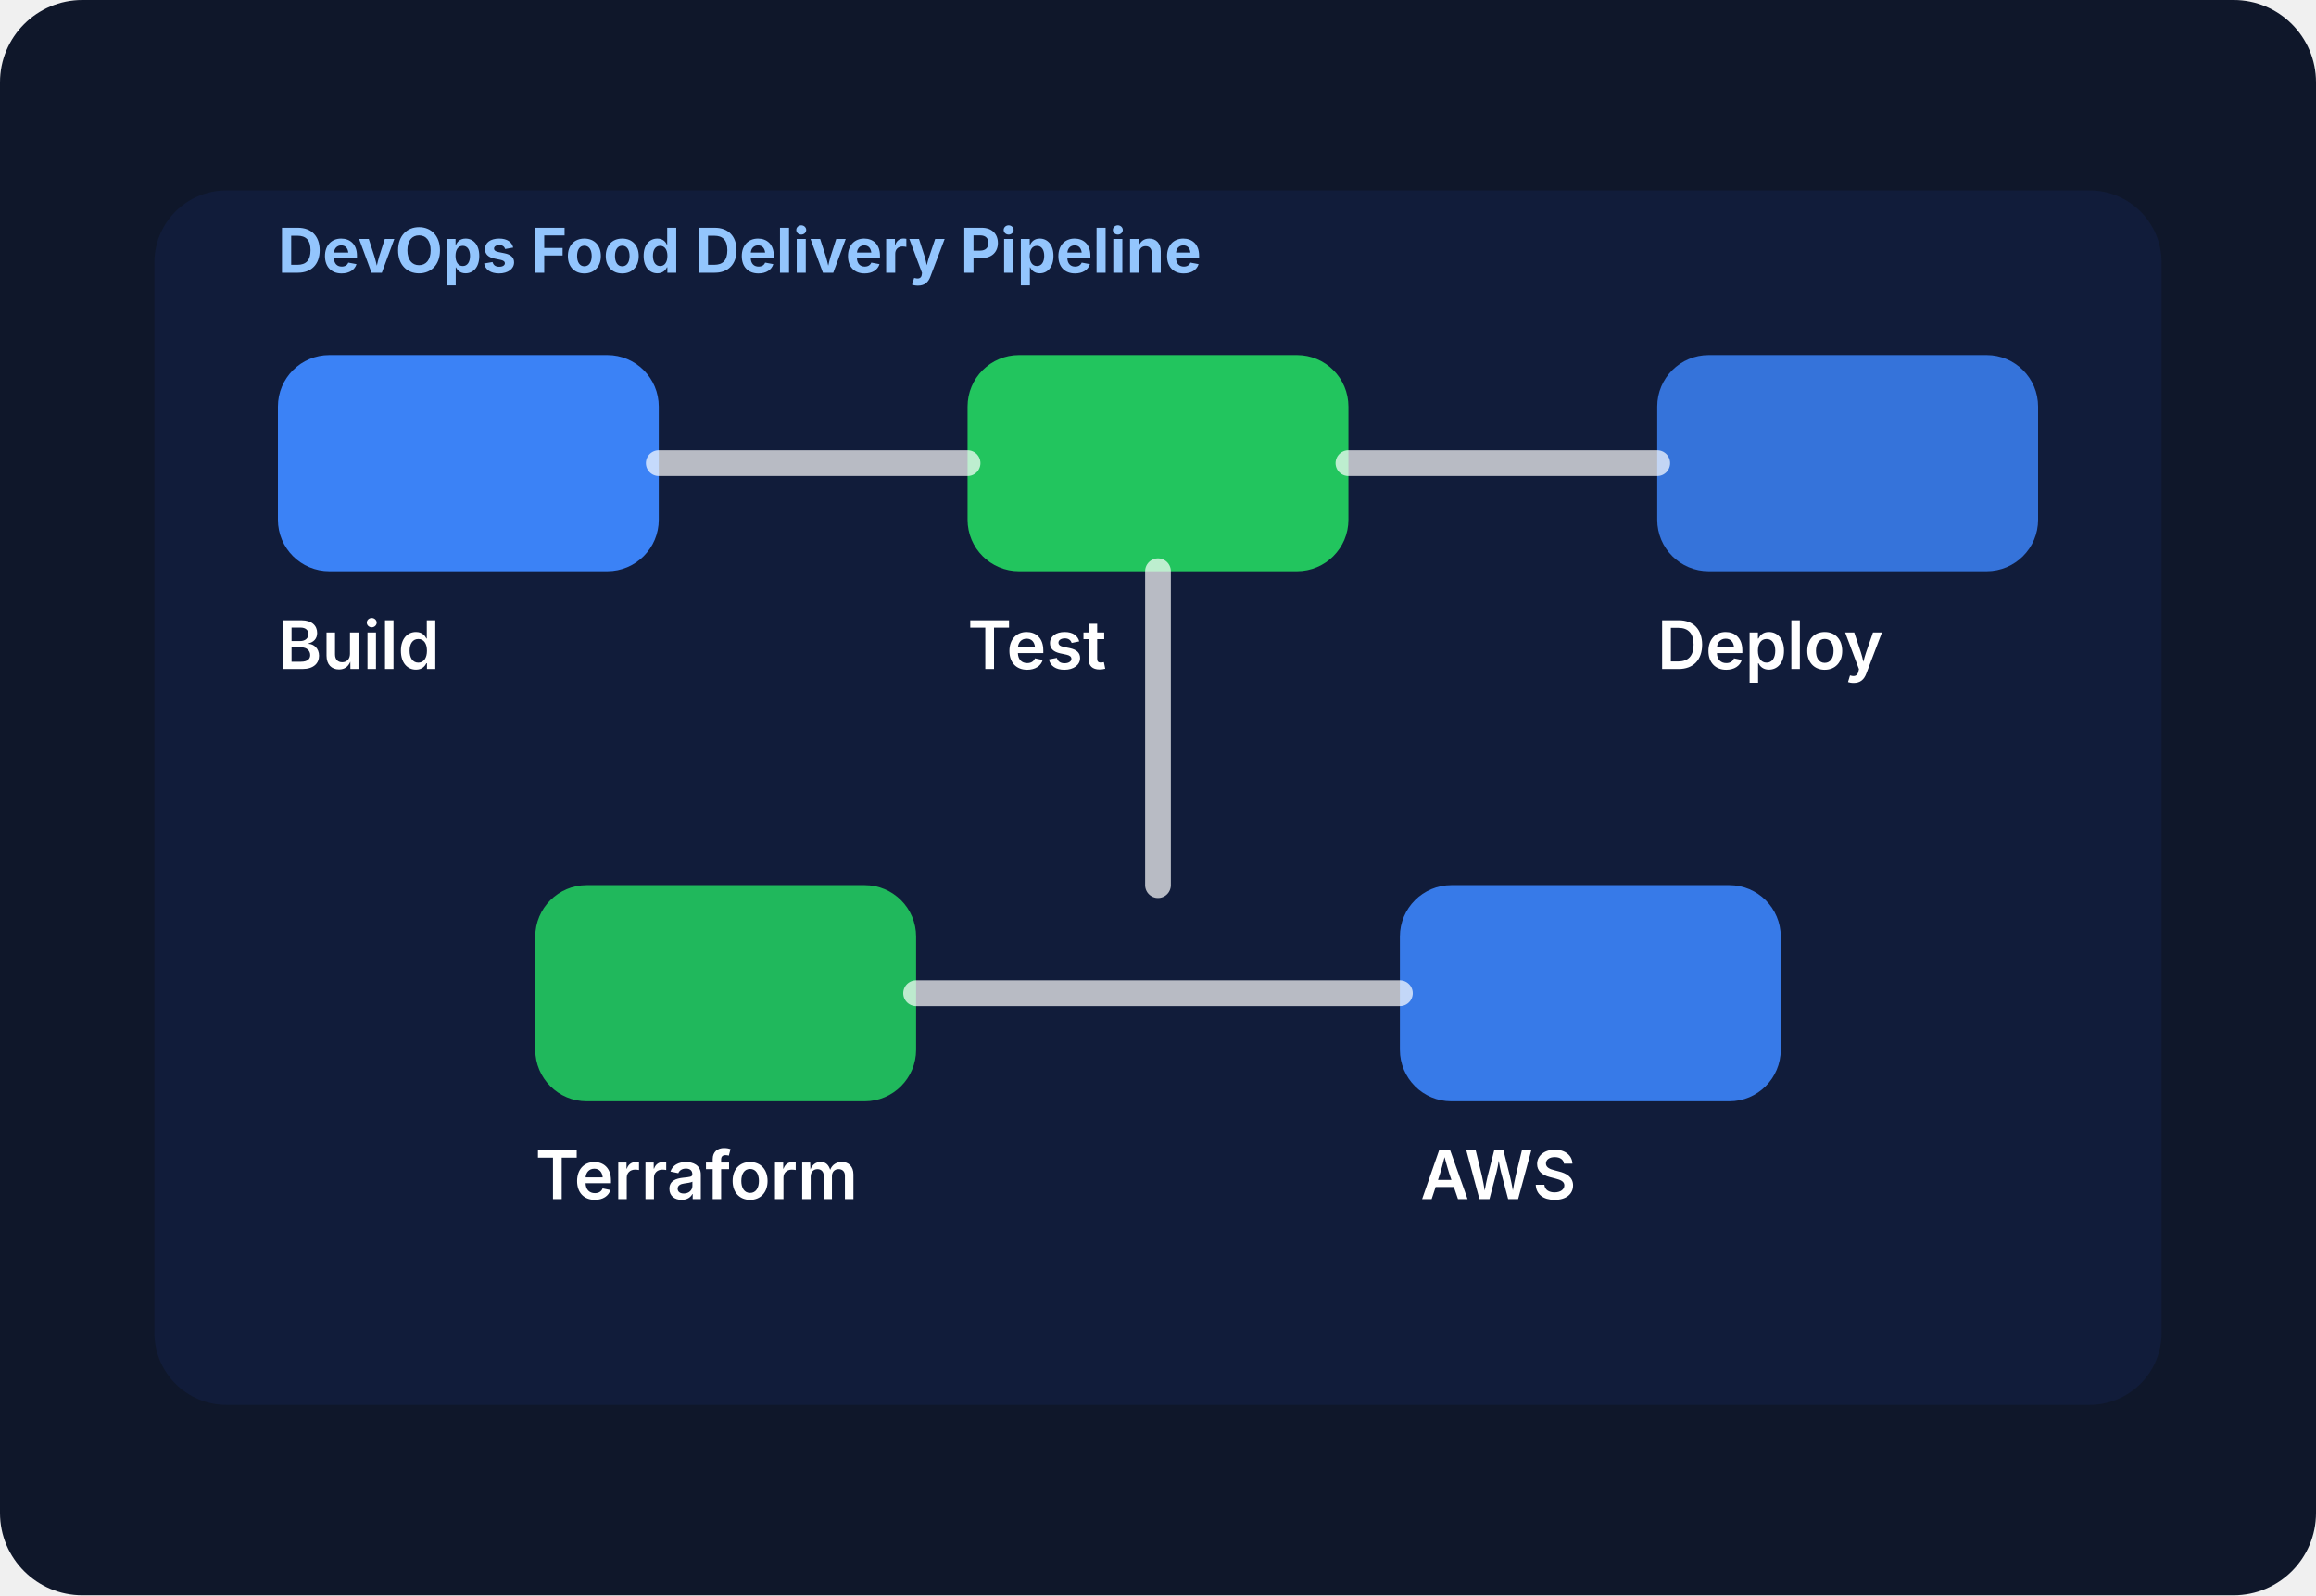
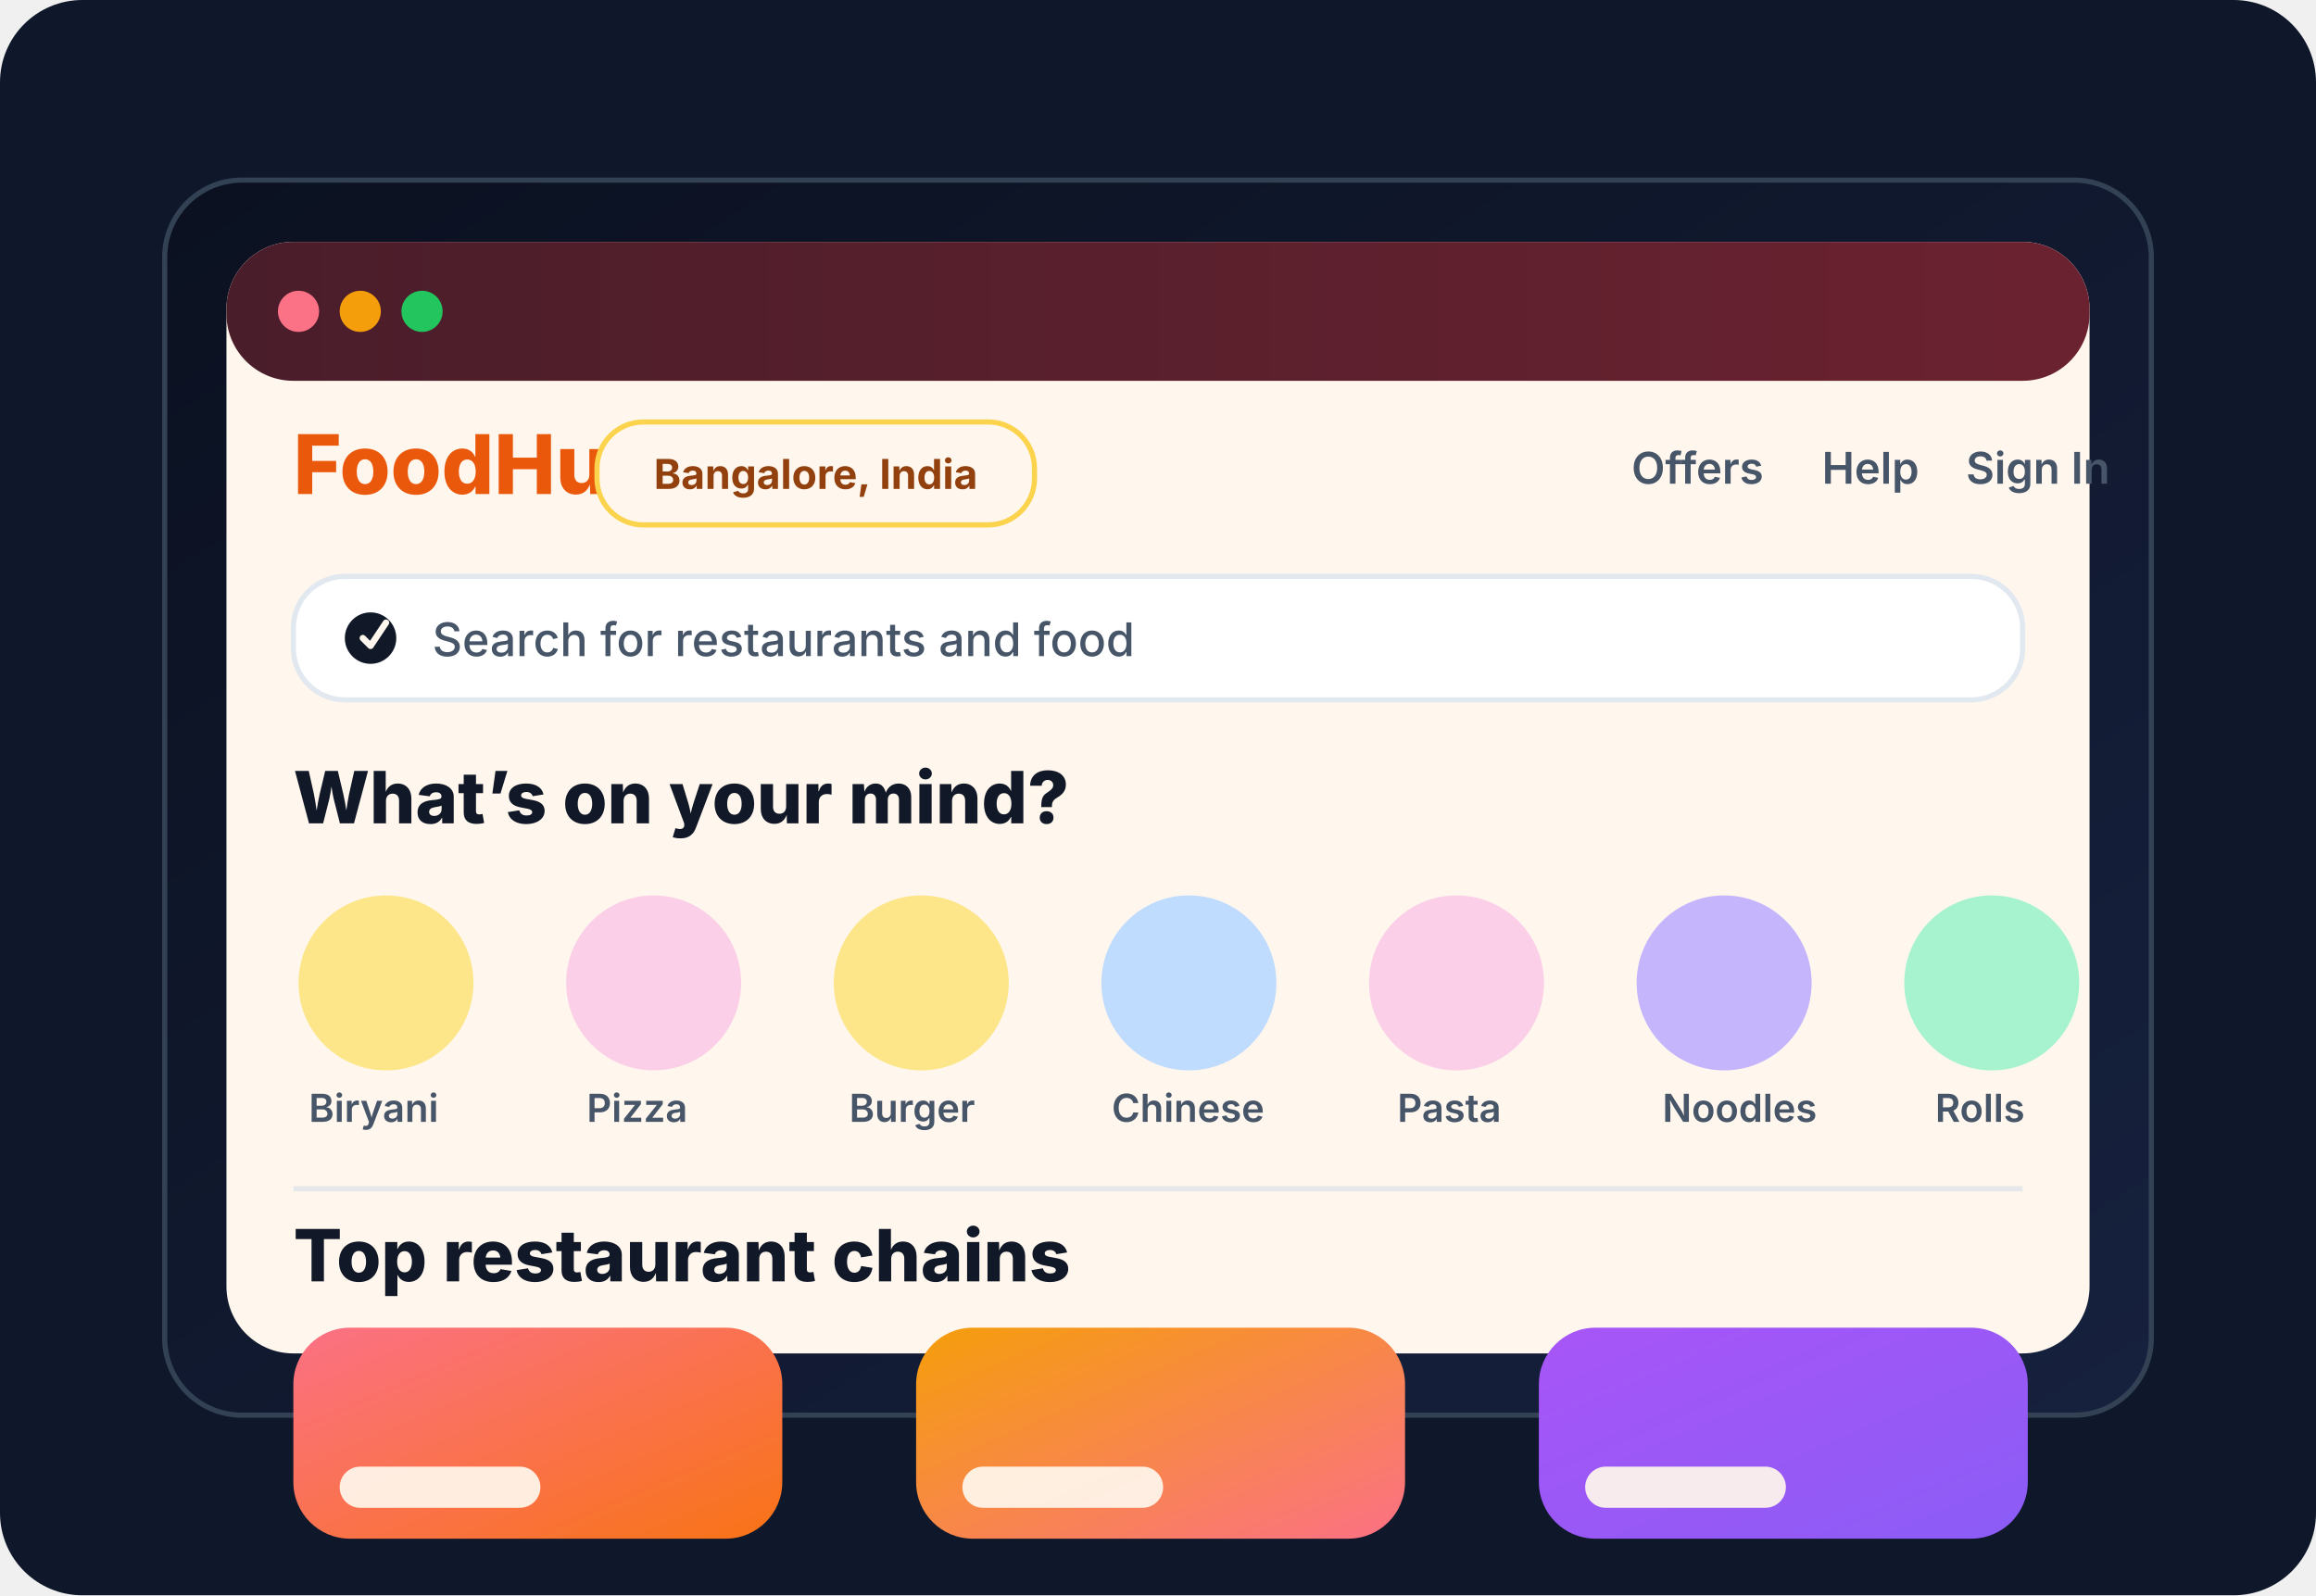
<svg xmlns="http://www.w3.org/2000/svg" width="900" height="620" viewBox="0 0 900 620" fill="none">
+   <defs>
+     <linearGradient id="frame" x1="0" y1="0" x2="1" y2="1">
+       <stop offset="0%" stop-color="#0B1120" />
+       <stop offset="100%" stop-color="#16213E" />
+     </linearGradient>
+     <linearGradient id="chrome" x1="0" y1="0" x2="1" y2="0">
+       <stop offset="0%" stop-color="#4A1D2A" />
+       <stop offset="100%" stop-color="#6B2230" />
+     </linearGradient>
+     <linearGradient id="offerA" x1="0" y1="0" x2="1" y2="1">
+       <stop offset="0%" stop-color="#FB7185" />
+       <stop offset="100%" stop-color="#F97316" />
+     </linearGradient>
+     <linearGradient id="offerB" x1="0" y1="0" x2="1" y2="1">
+       <stop offset="0%" stop-color="#F59E0B" />
+       <stop offset="100%" stop-color="#FB7185" />
+     </linearGradient>
+     <linearGradient id="offerC" x1="0" y1="0" x2="1" y2="1">
+       <stop offset="0%" stop-color="#A855F7" />
+       <stop offset="100%" stop-color="#8B5CF6" />
+     </linearGradient>
+   </defs>
  <rect width="900" height="620" rx="32" fill="#0F172A" />
-   <rect x="60" y="74" width="780" height="472" rx="28" fill="#111C3A" />
-   <rect x="108" y="138" width="148" height="84" rx="20" fill="#3B82F6" />
-   <rect x="376" y="138" width="148" height="84" rx="20" fill="#22C55E" />
-   <rect x="644" y="138" width="148" height="84" rx="20" fill="#3B82F6" opacity="0.85" />
-   <rect x="208" y="344" width="148" height="84" rx="20" fill="#22C55E" opacity="0.92" />
-   <rect x="544" y="344" width="148" height="84" rx="20" fill="#3B82F6" opacity="0.92" />
-   <path d="M256 180H376" stroke="white" stroke-width="10" stroke-linecap="round" opacity="0.7" />
-   <path d="M524 180H644" stroke="white" stroke-width="10" stroke-linecap="round" opacity="0.7" />
-   <path d="M450 222V344" stroke="white" stroke-width="10" stroke-linecap="round" opacity="0.7" />
-   <path d="M356 386H544" stroke="white" stroke-width="10" stroke-linecap="round" opacity="0.7" />
-   <text x="108" y="106" fill="#93C5FD" font-family="Inter, sans-serif" font-size="24" font-weight="700">DevOps Food Delivery Pipeline</text>
-   <text x="108" y="260" fill="white" font-family="Inter, sans-serif" font-size="26" font-weight="600">Build</text>
-   <text x="376" y="260" fill="white" font-family="Inter, sans-serif" font-size="26" font-weight="600">Test</text>
-   <text x="644" y="260" fill="white" font-family="Inter, sans-serif" font-size="26" font-weight="600">Deploy</text>
-   <text x="208" y="466" fill="white" font-family="Inter, sans-serif" font-size="26" font-weight="600">Terraform</text>
-   <text x="552" y="466" fill="white" font-family="Inter, sans-serif" font-size="26" font-weight="600">AWS</text>
+   <rect x="64" y="70" width="772" height="480" rx="30" fill="url(#frame)" stroke="#334155" stroke-width="2" />
+   <rect x="88" y="94" width="724" height="432" rx="26" fill="#FFF7ED" />
+   <rect x="88" y="94" width="724" height="54" rx="26" fill="url(#chrome)" />
+   <circle cx="116" cy="121" r="8" fill="#FB7185" />
+   <circle cx="140" cy="121" r="8" fill="#F59E0B" />
+   <circle cx="164" cy="121" r="8" fill="#22C55E" />
+   <text x="114" y="192" fill="#EA580C" font-family="Inter, sans-serif" font-size="32" font-weight="800">FoodHub</text>
+   <rect x="232" y="164" width="170" height="40" rx="18" fill="#FFF7ED" stroke="#FCD34D" stroke-width="2" />
+   <text x="317" y="190" fill="#92400E" font-family="Inter, sans-serif" font-size="16" font-weight="700" text-anchor="middle">Bangalore, India</text>
+   <text x="634" y="188" fill="#475569" font-family="Inter, sans-serif" font-size="17" font-weight="600">Offers</text>
+   <text x="708" y="188" fill="#475569" font-family="Inter, sans-serif" font-size="17" font-weight="600">Help</text>
+   <text x="764" y="188" fill="#475569" font-family="Inter, sans-serif" font-size="17" font-weight="600">Sign In</text>
+   <rect x="114" y="224" width="672" height="48" rx="20" fill="#FFFFFF" stroke="#E2E8F0" stroke-width="2" />
+   <circle cx="144" cy="248" r="10" fill="#111827" />
+   <path d="M141 248L144 251L150 242" stroke="#FFF7ED" stroke-width="2.5" stroke-linecap="round" stroke-linejoin="round" />
+   <text x="168" y="255" fill="#475569" font-family="Inter, sans-serif" font-size="18" font-weight="500">Search for restaurants and food</text>
+   <text x="114" y="320" fill="#111827" font-family="Inter, sans-serif" font-size="28" font-weight="800">What’s on your mind?</text>
+   <g>
+     <circle cx="150" cy="382" r="34" fill="#FDE68A" />
+     <circle cx="254" cy="382" r="34" fill="#FBCFE8" />
+     <circle cx="358" cy="382" r="34" fill="#FDE68A" />
+     <circle cx="462" cy="382" r="34" fill="#BFDBFE" />
+     <circle cx="566" cy="382" r="34" fill="#FBCFE8" />
+     <circle cx="670" cy="382" r="34" fill="#C4B5FD" />
+     <circle cx="774" cy="382" r="34" fill="#A7F3D0" />
+   </g>
+   <text x="120" y="436" fill="#475569" font-family="Inter, sans-serif" font-size="15" font-weight="600">Biryani</text>
+   <text x="228" y="436" fill="#475569" font-family="Inter, sans-serif" font-size="15" font-weight="600">Pizza</text>
+   <text x="330" y="436" fill="#475569" font-family="Inter, sans-serif" font-size="15" font-weight="600">Burger</text>
+   <text x="432" y="436" fill="#475569" font-family="Inter, sans-serif" font-size="15" font-weight="600">Chinese</text>
+   <text x="543" y="436" fill="#475569" font-family="Inter, sans-serif" font-size="15" font-weight="600">Pasta</text>
+   <text x="646" y="436" fill="#475569" font-family="Inter, sans-serif" font-size="15" font-weight="600">Noodles</text>
+   <text x="752" y="436" fill="#475569" font-family="Inter, sans-serif" font-size="15" font-weight="600">Rolls</text>
+   <path d="M114 462H786" stroke="#E5E7EB" stroke-width="2" />
+   <text x="114" y="498" fill="#111827" font-family="Inter, sans-serif" font-size="28" font-weight="800">Top restaurant chains</text>
+   <rect x="114" y="516" width="190" height="82" rx="22" fill="url(#offerA)" />
+   <rect x="356" y="516" width="190" height="82" rx="22" fill="url(#offerB)" />
+   <rect x="598" y="516" width="190" height="82" rx="22" fill="url(#offerC)" />
+   <rect x="132" y="570" width="78" height="16" rx="8" fill="#FFF7ED" fill-opacity="0.92" />
+   <rect x="374" y="570" width="78" height="16" rx="8" fill="#FFF7ED" fill-opacity="0.92" />
+   <rect x="616" y="570" width="78" height="16" rx="8" fill="#FFF7ED" fill-opacity="0.92" />
</svg>
